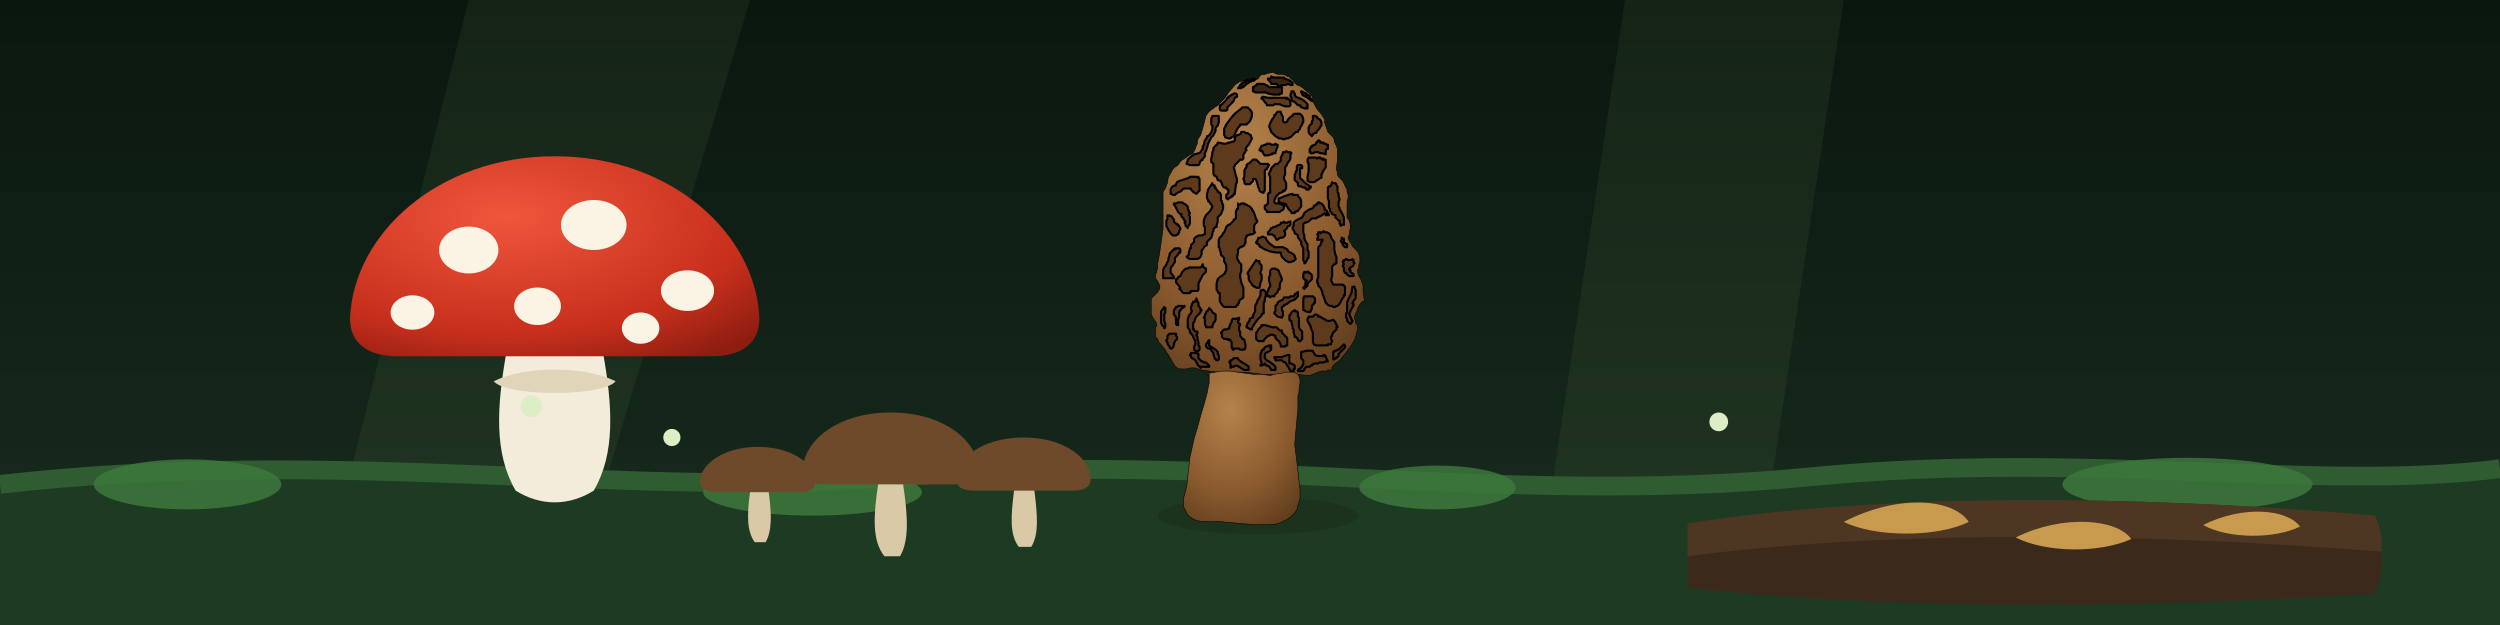
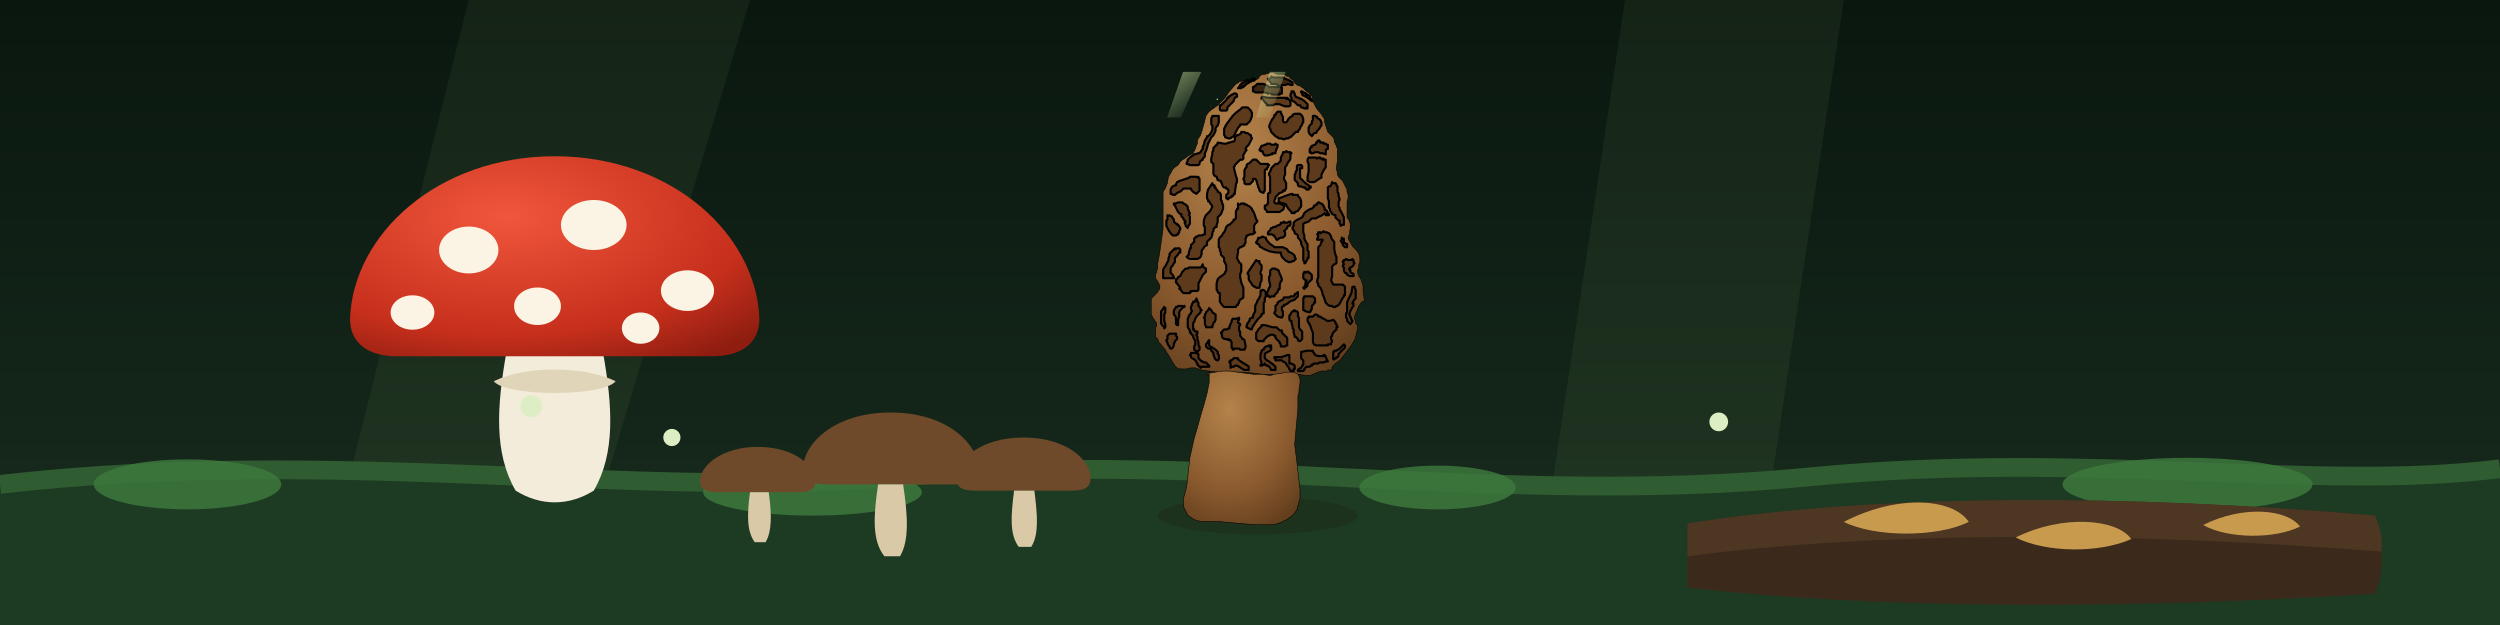
<svg xmlns="http://www.w3.org/2000/svg" viewBox="0 0 160 40" width="1600" height="400" role="presentation" preserveAspectRatio="xMidYMid slice">
  <style>
    .spore { animation: rise 11s linear infinite }
    .s2 { animation-delay: -3.7s } .s3 { animation-delay: -7.4s }
    @keyframes rise {
      0%   { transform: translate(0,0);      opacity: 0 }
      20%  { opacity: .75 }
      100% { transform: translate(3px,-24px); opacity: 0 }
    }
    @media (prefers-reduced-motion: reduce) { .spore { animation: none; opacity: .45 } }
+     .grow { animation: breathe 13s ease-in-out infinite alternate;
+             transform-box: view-box; transform-origin: 80px 40px }
+     @keyframes breathe { from { transform: scaleY(1) } to { transform: scaleY(1.018) } }
+     .spore { animation: waft 15s linear infinite }
+     .p2 { animation-delay: -5s } .p3 { animation-delay: -10s }
+     @keyframes waft { 0% { transform: translate(0,0); opacity: 0 }
+                       25% { opacity: .5 }
+                       100% { transform: translate(9px,-16px); opacity: 0 } }
+     @media (prefers-reduced-motion: reduce) { .grow, .spore { animation: none } }
+     .shaft { animation: slant 30s ease-in-out infinite alternate }
+     .sh2 { animation-duration: 38s; animation-delay: -13s }
+     @keyframes slant { from { transform: translateX(-9px); opacity: .12 }
+                        to { transform: translateX(9px); opacity: .3 } }
+     .fly { animation: blink 3.2s ease-in-out infinite alternate }
+     .fy2 { animation-duration: 4.6s; animation-delay: -1.5s }
+     @keyframes blink { from { opacity: 0 } to { opacity: .9 } }
+     .wander { animation: roam 21s ease-in-out infinite alternate }
+     .wa2 { animation-duration: 26s; animation-delay: -8s }
+     @keyframes roam { from { transform: translate(0,0) } to { transform: translate(22px,-7px) } }
+     @media (prefers-reduced-motion: reduce) {
+       .shaft, .fly, .wander { animation: none } }
  </style>
  <defs>
+     <linearGradient id="canopybeam" x1=".2" y1="0" x2=".8" y2="1">
+       <stop offset="0%" stop-color="#D8F0A8" stop-opacity=".5" />
+       <stop offset="100%" stop-color="#D8F0A8" stop-opacity="0" />
+     </linearGradient>
    <linearGradient id="canopy" x1="0" y1="0" x2="0" y2="1">
      <stop offset="0%" stop-color="#0a170f" />
      <stop offset="70%" stop-color="#14261a" />
      <stop offset="100%" stop-color="#1c3322" />
    </linearGradient>
    <radialGradient id="morelCap" cx=".4" cy=".25" r=".9">
      <stop offset="0%" stop-color="#B4834B" />
      <stop offset="60%" stop-color="#8A5A2E" />
      <stop offset="100%" stop-color="#5C3A1B" />
    </radialGradient>
    <radialGradient id="agaric" cx=".38" cy=".3" r=".85">
      <stop offset="0%" stop-color="#F0563C" />
      <stop offset="70%" stop-color="#C62F1C" />
      <stop offset="100%" stop-color="#8E1D10" />
    </radialGradient>
  </defs>
  <rect width="160" height="40" fill="url(#canopy)" />
  <g fill="#9FD07A" opacity=".07">
    <path d="M30 0 C36 0 44 0 48 0 L36 40 L20 40 Z" />
    <path d="M104 0 L118 0 L112 40 L98 40 Z" />
  </g>
  <path d="M0 31 C22 28.5 40 32 58 30.5 C78 28.8 96 32.5 116 30.5 C134 28.8 148 31.5 160 30 L160 40 L0 40 Z" fill="#1d3a22" />
  <path d="M0 31 C22 28.5 40 32 58 30.5 C78 28.8 96 32.5 116 30.5 C134 28.8 148 31.5 160 30" fill="none" stroke="#2f5c30" stroke-width="1.2" />
  <g fill="#3f7a3d" opacity=".8">
    <ellipse cx="12" cy="31" rx="6" ry="1.6" />
    <ellipse cx="52" cy="31.5" rx="7" ry="1.5" />
    <ellipse cx="92" cy="31.2" rx="5" ry="1.4" />
    <ellipse cx="140" cy="31" rx="8" ry="1.7" />
  </g>
  <path d="M108 33.5 C120 31.6 136 31.6 152 33 C152.6 35 152.6 36.6 152 38 C136 39 120 39 108 37.6 Z" fill="#3b2a1b" />
  <path d="M108 33.5 C120 31.6 136 31.6 152 33 C152.4 33.9 152.5 34.6 152.4 35.3 C136 34 120 34 108 35.6 Z" fill="#4d3722" />
  <g fill="#C89A4E">
    <path d="M118 33.4 C121.5 31.6 125 31.9 126 33.4 C124 34.4 120 34.4 118 33.4 Z" />
    <path d="M129 34.4 C132 32.9 135.5 33.2 136.4 34.5 C134.4 35.4 131 35.4 129 34.4 Z" />
    <path d="M141 33.6 C143.6 32.3 146.4 32.6 147.2 33.7 C145.6 34.5 142.6 34.5 141 33.6 Z" />
  </g>
  <g>
    <ellipse cx="80.5" cy="33" rx="6.4" ry="1.2" fill="#1E2A16" opacity=".5" />
    <svg x="73.67" y="4.6" width="13.66" height="29.0" viewBox="0 0 187.07 397.25" preserveAspectRatio="xMidYMid meet">
      <g transform="translate(-325.49 -410.78)">
        <g transform="translate(324.81 410.1)">
          <path style="stroke-linejoin:round;fill-rule:evenodd;stroke:#000000;stroke-width:.5;fill:url(#morelCap)" d="m108.76 0.94l-5.63 0.94-2.81 0.94h-1.88l-1.88 0.94-0.94 0.94-0.94 1.87-1.88 0.94h-0.94-1.88-3.75l-4.69 0.94-3.75 0.94-0.94 0.94-1.88 0.94-5.63 6.55-4.69 6.55-5.63 5.62-6.56 4.68-1.88 1.87-1.88 2.81-0.94 3.74-0.94 3.74-1.88 6.55-0.94 2.81-1.88 2.81-0.94 1.87v2.81l-0.94 1.87-0.94 2.81-0.94 1.87-0.94 1.87-3.75 1.87-3.75 2.81-1.88 0.94-1.88 1.87-1.88 2.81-2.81 1.87-1.88 1.87-0.94 1.87-2.81 4.68-0.94 5.61-1.88 4.67-1.88 2.81v1.87 0.94 7.49 7.48 7.49 7.48l-0.94 6.55-0.94 6.55-0.94 6.55-0.94 5.62-0.94 4.68v3.74l-0.94 3.74-0.94 2.81v1.87 0.94l1.88 2.81 1.88 3.74v0.93 1.88l-0.94 0.93-0.94 1.87-1.88 1.88-2.81 2.8-0.94 0.94v1.87 1.87 1.87 4.68 3.74l0.94 1.88 0.94 1.87 0.94 0.93 0.94 1.88 0.94 0.93v1.87 0.94l-0.94 0.93v2.81 2.81 2.81l1.88 1.87 0.94 2.8 1.88 1.88 3.75 4.68 0.94 1.87 1.88 2.8 2.81 4.68 0.94 1.87 1.88 2.81 1.88 1.87 1.88 0.94h1.88 0.94 3.75l3.75-0.94h1.88 1.88l5.63 1.87 6.56 0.94 7.5 0.94h8.44 15.94l7.5 0.93 7.5 0.94h6.57 6.56l7.5-0.94 6.56 0.94h4.69l4.69 0.93h2.81 2.81l1.88-0.93 2.81-0.94 0.94-0.93h0.94l2.81-0.94h3.75 0.94l0.93-0.94h0.94 0.94 0.94l0.94-0.93v-0.94-0.93l0.93-0.94 1.88-1.87 2.81-1.87 1.88-1.87 3.75-4.68 2.81-3.74 2.81-3.75 2.81-4.68 0.94-2.8 0.94-3.75 0.94-3.74v-1.87l-0.94-1.87-0.94-0.94v-1.87l-0.94-1.87v-1.87l0.94-2.81 0.94-1.87 1.87-4.68 2.82-3.74h0.93 0.94v-0.94-0.94-0.93l-0.94-5.62v-5.61l-0.93-2.81-0.94-2.81-1.88-2.8-0.93-2.81v-2.81l0.93-1.87v-2.81l0.94-1.87v-3.74l-0.94-3.74-1.87-2.81-2.81-2.81-0.94-0.93-0.94-1.88-1.87-2.8-0.94-2.81 0.94-2.81 0.93-5.61v-1.87-1.88l-0.93-2.8-1.88-2.81v-1.87-1.87-5.62-4.68l0.94-2.8v-2.81l-0.94-2.81v-1.87l-1.87-3.74-1.88-3.75-3.75-3.74-0.94-1.87v-1.87l-0.93-2.81v-1.87l0.93-5.62v-4.68-2.81-3.74l-0.93-0.94v-0.94l-0.94-1.87-0.94-1.87v-1.87l-0.94-1.87-0.93-0.94-1.88-1.87-1.88-1.87-0.93-2.81-0.94-2.81-0.94-2.81v-2.81l-1.87-2.81-1.88-2.81-1.87-1.87-1.88-2.81-1.87-3.74-0.94-0.94v-0.94-0.94-0.94l-0.94-2.81-1.87-1.87-3.75-2.81-1.88-1.87-2.81-1.87-2.81-0.94-1.88-1.87-1.87-2.81-1.88-0.94-0.94-1.87h-1.87l-0.94-0.94-3.75-0.94h-3.75l-2.81-0.94v-0.94z" />
          <path style="stroke-linejoin:round;fill-rule:evenodd;stroke:#000000;stroke-width:0.47;fill:url(#morelCap)" d="m51.57 262.95v5.61 4.68l-1.88 9.36-2.81 10.29-2.81 9.36-2.81 10.3-2.81 9.35-1.88 8.43-1.88 8.42-0.94 8.42-0.94 8.42-0.94 8.42-0.94 3.75-0.94 3.74-0.94 2.81v2.8 2.81 1.87l0.94 1.87 0.94 1.88 1.88 3.74 3.75 2.81 3.75 1.87 4.69 0.93h5.62 4.69 4.69l10.31 0.94 10.31 0.94 11.25 0.93h4.69 5.62 4.69l4.69-0.93 4.69-1.88 3.75-1.87 3.75-2.81 2.81-2.8 1.88-2.81 0.93-3.74 0.94-2.81 0.94-3.74v-3.75-3.74l-0.94-7.49-1.87-16.84-0.94-7.49-0.94-7.48 0.94-11.23 0.94-10.29 0.93-10.3v-11.23l0.94-2.8v-2.81l0.94-5.62v-2.8l-0.94-2.81-0.94-1.87-1.87-0.94-1.88-0.93h-3.75-2.81l-3.75 0.93-6.56 0.94-2.82 0.93h-1.87l-7.5-0.93h-6.56l-14.06-1.87-6.56-0.94h-5.62l-6.56 0.94-5.62 0.93-0.94 1.87-0.94 0.94v-0.94l0.94-1.87 0.94-0.93v-0.94z" />
          <path style="stroke-linejoin:round;fill-rule:evenodd;stroke:#000000;stroke-width:1.88px;fill:#5C3A1B" d="m65.63 57.08l-0.94-0.94v-1.87-1.87-1.87l1.88-3.74 2.81-3.74 2.81-3.74 2.81-2.81 3.75-2.81 1.88-1.87h1.88 1.88 0.94l0.94 0.94 1.88 1.87 0.94 1.87v2.81l-0.94 2.81-0.94 1.87-2.81 2.81h-0.94-1.88-1.88-0.94v0.94l-0.94 0.94-0.94 0.94-0.94 1.87-1.88 3.74-0.94 1.87-1.88 0.94-0.94 0.94h-1.88l-2.81-0.94v-0.94z" />
          <path style="stroke-linejoin:round;fill-rule:evenodd;stroke:#000000;stroke-width:1.88px;fill:#5C3A1B" d="m116.26 41.17v1.87 0.94l0.93 0.94h0.94 0.94l0.94-0.94 0.94-1.87 0.93-0.94 0.94-0.94 1.88-0.94v-0.94l1.87-0.94h1.88 0.93 0.94 0.94l0.94 0.94 0.93 0.94 0.94 2.81v2.81l-0.94 0.94v0.94l-1.87 2.81v0.94l-0.94 0.94-0.94 0.94v0.94h-1.87l-4.69 4.68h-0.94l-0.93 0.94h-0.94-0.94l-1.88 0.94-2.81-0.94h-0.94-0.93l-0.94-0.94-1.88-0.94-1.87-1.87-1.88-1.87-0.93-2.81-0.94-1.87 0.94-2.81 0.93-1.87 0.94-1.87 0.94-0.94 0.94-1.87v-0.94h0.93l0.94-1.87 0.94-0.94h0.94 1.87v0.94l0.94 1.87 0.94 1.87v1.87-0.94z" />
          <path style="stroke-linejoin:round;fill-rule:evenodd;stroke:#000000;stroke-width:1.88px;fill:#5C3A1B" d="m137.82 31.82v-0.94-0.94-0.94l-0.94-0.94-1.87-1.87-2.81-1.87h-0.94l-0.94-0.94h-0.94l-1.87-0.94-0.94-1.87v-0.94l-0.94-0.94v-0.94h-0.93-0.94v0.94l-0.94 1.87v1.87l0.94 0.94v1.87l0.94 0.94 1.87 0.94 0.94 0.94 1.87 1.87h1.88l0.94 1.87h0.93l1.88 0.94h0.94 0.93 0.94l-0.94-0.94h0.94v0.94-0.94z" />
          <path style="stroke-linejoin:round;fill-rule:evenodd;stroke:#000000;stroke-width:1.88px;fill:#5C3A1B" d="m141.57 56.15h0.94v-0.94l1.87-0.94h0.94l0.94-1.87 0.94-0.94 0.93-0.94 0.94-1.87 0.94-0.94v-2.81l-0.94-1.87-0.94-0.94-1.87-0.94v-0.94l-1.88-0.94h-0.93-0.94v0.94 2.81l-0.94 0.94v0.94 0.94l-0.94 0.94-0.93 0.94-0.94 1.87v1.87 1.87l0.94 1.87 0.93 0.94h0.94v0.94-0.94z" />
          <path style="stroke-linejoin:round;fill-rule:evenodd;stroke:#000000;stroke-width:1.88px;fill:#5C3A1B" d="m60.94 29.95h0.94l0.94-0.94 1.88-1.87 0.94-0.94 0.94-0.94 0.94-1.87h0.94v-0.94l1.88-0.94 0.94-0.94h0.94l0.94-0.94h0.94 0.94l0.94 0.94v0.94 0.94l-1.88 0.94-0.94 1.87v0.94l-0.94 0.94-0.94 0.94-0.94 0.94-0.94 0.94-0.94 0.94-0.94 0.94v1.87l-0.94 0.94h-1.88-0.94-1.88l-0.94-0.94v-0.94-1.87-0.94z" />
          <path style="stroke-linejoin:round;fill-rule:evenodd;stroke:#000000;stroke-width:1.88px;fill:#5C3A1B" d="m120.01 23.39l0.94 0.94 0.93 0.94 0.94 0.94v0.94 1.87 0.94l-0.94 0.94h-1.87-1.88l-2.81-0.94-1.88-0.94h-1.87-1.88-0.93l-0.94 0.94h-0.94-0.94-2.81-0.94v-0.94l-1.87-1.87-1.88-2.81h-0.94v-0.94l0.94-0.94 4.69 0.94h0.94 1.87 1.88 2.81 2.81 1.88 1.87 0.94 0.94v0.94h0.94v-0.94z" />
          <path style="stroke-linejoin:round;fill-rule:evenodd;stroke:#000000;stroke-width:1.88px;fill:#3B2412" d="m115.32 14.04h-2.81-2.82-1.87-1.88-1.87l-0.94-0.94-1.87-0.94-1.88-0.94h-1.88-3.75l-0.94 0.94-0.94 0.94-1.88 0.94v0.94 0.94 1.87h0.94l0.94 0.94h1.88 3.75 3.75l1.87 0.94 4.69 0.94h1.87 1.88 0.94 0.93v-0.94h0.94 0.94v-0.94-0.94-0.94-0.94-0.94-0.94z" />
          <path style="stroke-linejoin:round;fill-rule:evenodd;stroke:#000000;stroke-width:1.88px;fill:#3B2412" d="m105.94 4.68l1.88 0.94h1.87 1.88 2.81 2.81v0.94h0.94l1.88 0.94h0.94l2.81 1.87 0.94 0.94v0.94 0.94h-0.94-0.94l-1.87-0.94-2.82 0.94h-1.87-0.94l-1.88 0.94h-0.93l-0.94-0.94-0.94-0.94h-0.94-0.93-2.82v-0.94l-0.93-0.94-0.94-0.94-0.94-0.94v-0.94h0.94 0.94l0.93-0.94v-0.94z" />
          <path style="stroke-linejoin:round;fill-rule:evenodd;stroke:#000000;stroke-width:1.88px;fill:#5C3A1B" d="m139.7 70.18v-0.94-0.94l0.93-0.94v-0.94h0.94v-0.94l2.81-0.94 0.94-0.94v-0.94h0.94v-0.94l0.94-0.94h0.93v0.94h0.94v0.94h0.94 0.94 0.93v0.94h0.94 0.94l0.94 0.94h0.93v0.94 1.87 0.94h-0.93l-0.94 0.94v1.87 0.94 0.94l-2.81-0.94h-1.88l-1.87-0.94h-0.94-1.88l-1.87 0.94h-0.94-0.94v-0.94h-0.93v-0.94z" />
          <path style="stroke-linejoin:round;fill-rule:evenodd;stroke:#000000;stroke-width:1.88px;fill:#5C3A1B" d="m150.95 76.73h-0.94-0.94v-0.94h-1.87l-0.94 0.94-0.94-0.94h-0.94-0.93-2.82-0.93-0.94l-0.94 1.87v1.87l0.94 1.87v1.87 4.68l-0.94 4.68v0.94 1.87 0.94h0.94l0.94 0.94h0.93 0.94 1.88l1.87-0.94 0.94-0.94 1.87-0.94 0.94-0.94h0.94v-1.87-0.94l0.94-1.87 0.93-1.87 1.88-2.81v-1.87-1.87-0.94-0.94-0.94h-0.94-0.94v-0.94l-0.93 0.94v-0.94z" />
          <path style="stroke-linejoin:round;fill-rule:evenodd;stroke:#000000;stroke-width:1.88px;fill:#5C3A1B" d="m159.39 97.32l-0.94 2.81-0.94 0.93h-0.94l-0.94 0.94v0.93 2.81 1.87 1.87 1.88l0.94 2.8v1.88 2.8 0.94l0.94 0.93v1.88l0.94 0.93 0.94 1.87 2.81 0.94v0.93 0.94l0.94 0.94 0.93 0.93 0.94 0.94h0.94v0.93 0.94 0.93l0.94 0.94v0.94l0.93-0.94h0.94 0.94v-1.87-2.81-1.87l-0.94-1.87-1.87-3.74-0.94-0.94v-1.87l-0.94-0.94v-3.74l0.94-2.81-0.94-2.81v-1.87l-0.94-1.87v-0.93-1.88-1.87l-0.93-0.93v-0.94l-0.94-0.94h-0.94-0.94-0.93v-0.94z" />
          <path style="stroke-linejoin:round;fill-rule:evenodd;stroke:#000000;stroke-width:1.88px;fill:#5C3A1B" d="m140.63 101.06l-0.93 0.94v-0.94l-0.94-0.93-2.81-1.88-1.88-1.87-1.87-1.87-0.94-0.94v-1.87-5.61-0.94h0.94 0.93v-0.94-0.94l-0.93-0.94h-0.94-1.88l-0.93 0.94v0.94 1.87 0.94l-0.94 0.94v0.94l-0.94 1.87v1.87 2.81l1.88 1.87 0.93 0.94v1.88l0.94 0.93h1.88l1.87 0.94h0.94 0.94v0.93l0.93 0.94h0.94 0.94v-0.94l0.94-0.93v0.93l0.93-0.93v-0.94z" />
          <path style="stroke-linejoin:round;fill-rule:evenodd;stroke:#000000;stroke-width:1.88px;fill:#5C3A1B" d="m122.82 71.12v3.74 1.87l-0.94 1.87-0.93 0.94-0.94 1.87-0.94 1.87-0.94 0.94v0.94 2.81 1.87 0.94l-0.94 1.87v0.94 0.94l0.94 1.87 0.94 1.87v2.81 1.87l-0.94 0.94v0.94h-0.94-0.93v0.93l-1.88 0.94h-0.94l-0.93 0.93-0.94 0.94-1.88 1.87v0.94l-0.93 1.87v1.87l0.93 0.94h1.88 1.87l1.88 0.93 1.87 0.94v1.87l-0.93 1.87-1.88 0.94-0.94 0.93h-0.93-7.5-0.94-0.94-0.94v-0.93l-0.93-0.94-0.94-0.94v-0.93-0.94-0.93h0.94l0.93-0.94 0.94-0.93v-1.88-0.93-3.75-0.93-0.94l0.94-0.93h0.94v-0.94-9.36-1.87-1.87l-0.94-1.87v-0.94l0.94-1.87 0.93-1.87v-0.94l0.94-0.94 1.88-1.87 0.93-0.94h0.94 0.94l0.94-0.94 0.93-0.94 0.94-0.94v-0.94-1.87l0.94-1.87 0.94-1.87v-0.94h1.87l0.94-0.94 1.88 0.94h1.87l0.94 0.94h-0.94v-0.94z" />
          <path style="stroke-linejoin:round;fill-rule:evenodd;stroke:#000000;stroke-width:1.88px;fill:#5C3A1B" d="m126.57 123.52l2.81-0.93 1.88-2.81 0.94-0.94v-0.93-1.87-1.88l-0.94-2.8-0.94-0.94-0.94-0.94v-0.93h-0.93-1.88-0.94-0.93v-0.94h-0.94l-2.81 0.94-2.82 0.93-4.69 1.88h-0.93v0.93 0.94 0.93 0.94h0.93l2.82 0.94h0.93l1.88 0.93v0.94l0.94 0.93 0.94 1.87 0.93 0.94 0.94 0.94 0.94 0.93v0.94h1.87 0.94v-0.94z" />
          <path style="stroke-linejoin:round;fill-rule:evenodd;stroke:#000000;stroke-width:1.88px;fill:#5C3A1B" d="m100.32 100.13v-3.75-4.68-4.68l0.94-0.94h0.93v-0.94l0.94-0.94v-0.94l0.94-0.94h-0.94v-0.94h-0.94-1.87-2.81-0.94l-0.94-0.94-0.94-0.94-0.94-0.94-0.94-0.94h-1.88-0.94l-0.94 0.94-0.94 0.94-0.94 0.94-1.88 0.94-0.94 0.94v1.87l-0.94 0.94-0.94 1.87v1.87 3.74l-0.94 1.87 0.94 1.87v1.87l0.94 0.94h1.88 0.94 0.94l0.94-0.94 0.94-0.94 0.94-0.94v-0.94-0.94h0.94 0.94l0.94 0.94 1.88 6.55 0.94 1.87v0.94l0.94 0.93 1.88 0.94h0.94v-0.94l0.94-0.93v-1.88-0.93-0.94-0.93z" />
          <path style="stroke-linejoin:round;fill-rule:evenodd;stroke:#000000;stroke-width:1.88px;fill:#5C3A1B" d="m106.88 72.05h1.88 0.93v-0.94l0.94-2.81 0.94-1.87v-0.94-0.94h-0.94l-0.94-0.94-0.93 0.94h-1.88-0.94l-0.93-0.94h-1.88-0.94l-0.93 0.94h-0.94l-1.88 0.94h-0.94l-0.94 1.87-0.94 1.87h0.94v0.94h1.88v0.94l0.94 1.87 0.94 0.94h0.94 0.93 0.94l2.81-0.94h0.94v-0.94z" />
          <path style="stroke-linejoin:round;fill-rule:evenodd;stroke:#000000;stroke-width:1.88px;fill:#5C3A1B" d="m60 39.3h-0.94-1.88-0.94-1.88v0.94l-0.94 0.94v0.94 4.68l0.94 0.94v0.94 0.94 0.94 0.94l-0.94 1.87-0.94 1.87-1.88 1.87h-0.94v0.94l-1.88 2.81-0.94 3.74-0.94 1.87v1.87l-0.94 0.94-0.94 1.87-1.88 0.94-3.75 0.94-3.75 2.81-0.94 0.94-0.94 0.94v0.94l-0.94 1.87v0.94h0.94l1.88 0.94h2.81 2.81 1.88l0.94-0.94v-0.94l0.94-1.87 1.88-0.94v-0.94l0.94-0.94 0.94-0.94v-2.81l0.94-1.87 0.94-2.81 0.94-3.74 0.94-1.87 1.88-3.74 1.88-1.87 1.88-3.74v-0.94-1.87l1.88-1.87 0.94-2.81v-1.87-0.94-0.94-0.94-0.94z" />
          <path style="stroke-linejoin:round;fill-rule:evenodd;stroke:#000000;stroke-width:1.88px;fill:#5C3A1B" d="m79.69 53.34h2.81l0.94 0.94h0.94 0.94l0.94 0.94 1.88 0.94v0.94l0.94 1.87-0.94 1.87-0.94 1.87-0.94 1.87-0.94 0.94-0.94 0.94-0.94 1.87 0.94 0.94-0.94 0.94-0.94 1.87-0.94 0.94v1.87 1.87l-0.94 0.94h-0.94-0.94l-0.94 0.94-0.94 0.94-1.88 1.87-0.94 0.94v0.94l-0.94 0.94 0.94 3.74 0.94 3.74 0.94 2.81v0.94 1.87l-0.94 1.87v0.94l-0.94 6.55v0.93h-0.94v0.94l-0.94 0.93h-0.94v0.94l-2.81 0.94v0.93h-0.94v-0.93h-0.94v-0.94-1.87l1.88-1.87v-0.94-0.93-0.94l-1.88-0.94v-0.93h-0.94-0.94l-0.94-0.94-0.94-1.87v-0.94l-0.94-0.94v-0.94l-2.81-0.94-0.94-2.81-1.88-0.94-0.94-1.87v-0.94-1.87-4.68-0.94l-0.94-0.94-0.94-0.94v-2.81l0.94-3.74v-1.87l0.94-1.87v-1.87l0.94-0.94 0.94-0.94 1.88-1.87v-0.94h0.94l4.69 0.94h1.88l1.88-0.94h0.94l2.81-0.94h0.94l0.94-0.94v-1.87-0.94l0.94-0.94 0.94-0.94h0.94l1.88-0.94 0.94-0.94v-0.94z" />
          <path style="stroke-linejoin:round;fill-rule:evenodd;stroke:#000000;stroke-width:1.88px;fill:#5C3A1B" d="m42.19 92.64v0.94l-1.88-0.94h-1.88-0.94-0.94-0.94-0.94l-0.94 0.94-2.81 0.94-2.81 0.94-2.81 0.94-1.88 0.94-0.94 1.87v0.94h-0.94l-1.88 0.93-0.94 0.94-0.94 1.87v0.94 1.87 0.93h0.94l0.94 0.94h0.94 0.94l0.94-0.94 2.81-1.87h0.94l1.88-1.87 0.94-0.94h1.88 1.88 1.88 0.94v0.94l0.94 0.94 1.88 1.87h0.94l0.94 0.93 0.94-0.93 0.94-0.94 0.94-0.93v-0.94-1.87-5.62-0.94-0.94l-0.94-0.94v-0.94z" />
          <path style="stroke-linejoin:round;fill-rule:evenodd;stroke:#000000;stroke-width:1.88px;fill:#5C3A1B" d="m32.81 136.62l1.88-2.81v-1.87-1.87-0.93-1.88l-0.94-0.93 0.94-1.87-0.94-0.94v-0.93l-0.94-1.88v-0.93-0.94l-0.94-0.93-0.94-0.94-1.88-0.93-0.94-0.94h-3.75l-1.88 0.94h-0.94-0.94v0.93l0.94 0.94 0.94 1.87 0.94 1.87 0.94 1.87 0.94 0.94 0.94 0.93h0.94v0.94 0.93l0.94 0.94 0.94 0.94v0.93l0.94 0.94 0.94 0.93-0.94 0.94 0.94 1.87v0.94l0.94 0.93 0.94 0.94v-0.94z" />
          <path style="stroke-linejoin:round;fill-rule:evenodd;stroke:#000000;stroke-width:1.88px;fill:#5C3A1B" d="m15 126.33v3.74l-0.94 0.94v2.8 1.88l0.94 1.87 0.94 1.87 1.88 2.81 0.94 0.93 0.94 0.94h0.94 0.94 0.94l0.94-0.94h0.94v-0.93l0.94-0.94v-0.94l0.94-1.87v-0.93l-1.88-2.81h-0.94v-0.94h-0.94l-0.94-0.93-0.94-0.94v-1.87l-0.94-0.93-0.94-1.88h-0.94l-0.94-0.93-1.88 0.93v-0.93z" />
          <path style="stroke-linejoin:round;fill-rule:evenodd;stroke:#000000;stroke-width:1.88px;fill:#5C3A1B" d="m54.38 98.25l-1.88 2.81-1.88 2.81-0.94 3.74v3.75l0.94 1.87v0.93h0.94l0.94 1.88 0.94 0.93 0.94 1.87-0.94 1.87-0.94 1.88-0.94 0.93-0.94 0.94-0.94 0.93-0.94 0.94-0.94 1.87-0.94 2.81v2.8 1.88l0.94 0.93v2.81 2.81 0.93h-0.94l-1.88 0.94h-2.81l-0.94 0.93h-0.94l-0.94 0.94-0.94 0.94v0.93 0.94 0.93l-1.88 1.87-0.94 0.94v0.94 0.93 0.94h-0.94v0.93l-0.94 2.81v1.87l-0.94 0.94-0.94 0.93 0.94 0.94 1.88 0.93h2.81 3.75l1.88-0.93 0.94-0.94 0.94-2.8v-1.88-0.93l0.94-0.94 1.88-2.8 1.88-0.94v-1.87-0.94l1.88-1.87 1.88-1.87 0.94-2.81v-1.87l0.94-0.94v-0.93-0.94l1.88-1.87h0.94v-0.93-0.94l0.94-2.81v-2.8-0.94l0.94-0.94 1.88-1.87 1.88-4.68v-1.87-0.93-0.94l-0.94-0.93v-1.88l-0.94-0.93v-2.81-0.94-0.93l-0.94-1.87-1.88-0.94v-0.93l-1.88-1.88v-0.93h-0.94v-0.94-0.93h-0.94l-0.94-0.94v-0.94z" />
          <path style="stroke-linejoin:round;fill-rule:evenodd;stroke:#000000;stroke-width:1.88px;fill:#5C3A1B" d="m45.94 169.37l-0.94 1.88-0.94 0.93h-4.69-2.81-2.81l-0.94 0.94h-1.88l-1.88 1.87-0.94 0.93-1.88 3.75-1.88 0.93-0.94 1.87h-0.94v0.94 1.87l0.94 0.94 2.81 3.74-0.94 0.94h0.94l0.94 1.87 1.88 1.87h0.94 0.94 2.81 0.94v-0.94h0.94v-0.93h0.94 0.94 3.75l0.94-0.94v-0.93-1.88-2.8l0.94-1.87 0.94-1.88 1.88-3.74 2.81-2.81v-0.93-0.94-0.93l-1.88-0.94-0.94-1.87v-0.94z" />
          <path style="stroke-linejoin:round;fill-rule:evenodd;stroke:#000000;stroke-width:1.88px;fill:#5C3A1B" d="m92.82 165.63l-3.75 5.62-1.88 2.8-1.88 2.81v0.94l0.94 0.93v1.87 1.87l0.94 1.88 0.94 0.93 0.94 1.87 1.88 1.87h0.94l0.94 0.94h0.94 0.94 0.94l0.94-4.68 0.94-1.87v-0.94-1.87-1.87l-0.94-0.93v-0.94-0.94l0.94-1.87v-1.87-0.93-0.94l-0.94-0.94-0.94-0.93v-1.87h-0.94-0.94-0.94v-0.94z" />
          <path style="stroke-linejoin:round;fill-rule:evenodd;stroke:#000000;stroke-width:1.88px;fill:#5C3A1B" d="m103.13 196.51l1.88 1.87 0.93-0.93h2.82v-0.94l0.93-0.93 0.94-0.94 0.94-0.94v-0.93l0.94-0.94v-0.93h0.93v-0.94-2.81l0.94-2.8 0.94-0.94v-0.94l-0.94-2.8-0.94-1.87-0.93-2.81-0.94-0.94h-0.94l-0.94-0.93h-1.87-0.94l-0.94 0.93-0.93 0.94v0.93 0.94 0.94 0.93l-0.94 1.87v0.94 1.87l0.94 3.74v1.87l-0.94 0.94-0.94 2.81-0.94 1.87v1.87l0.94 0.94v-0.94z" />
          <path style="stroke-linejoin:round;fill-rule:evenodd;stroke:#000000;stroke-width:1.88px;fill:#5C3A1B" d="m30 205.87l-1.88 1.87-1.88 1.87-0.94 1.87v1.87 1.88l-0.94 2.8v1.88 1.87 0.93h-0.94l-0.94-0.93v-0.94-1.87-0.94-1.87l-0.94-1.87-0.94-0.94v-1.87-0.93-0.94l0.94-0.93 0.94-1.88h0.94l0.94-0.93h0.94 1.88 0.94l1.88 0.93v-0.93z" />
          <path style="stroke-linejoin:round;fill-rule:evenodd;stroke:#000000;stroke-width:1.88px;fill:#5C3A1B" d="m12.19 206.8l-1.88 2.81-0.94 0.94v1.87 1.87 0.94 5.61l0.94 1.87 0.94 0.94 0.94 0.93v0.94l0.94-0.94v-0.93-1.87l-0.94-2.81v-2.81-1.87-0.94l0.94-1.87v-0.93-0.94-0.93-0.94h-0.94v-0.94z" />
          <path style="stroke-linejoin:round;fill-rule:evenodd;stroke:#000000;stroke-width:1.88px;fill:#5C3A1B" d="m22.5 230.2h-2.81-0.94-0.94-0.94l-0.94 0.93-0.94 0.94v0.94 1.87l-0.94 0.93v0.94l0.94 0.93v0.94l0.94 1.87 0.94 0.94v0.93l0.94 0.94h0.94l0.94-0.94 0.94-1.87v-0.93-0.94l0.94-0.94v-0.93l0.94-0.94 0.94-0.93v-1.87l-0.94-0.94v-0.94-0.93z" />
          <path style="stroke-linejoin:round;fill-rule:evenodd;stroke:#000000;stroke-width:1.88px;fill:#5C3A1B" d="m51.57 207.74l-0.94 1.87-0.94 0.94-0.94 0.93v0.94l-0.94 0.93v0.94 0.94l-0.94 0.93 0.94 0.94v1.87 1.87 0.94l0.94 1.87v0.93h0.94 1.88 0.94 0.94 0.94v-0.93l0.94-2.81 0.94-0.93 0.94-1.88v-1.87-1.87-0.94l-2.81-1.87-0.94-1.87-0.94-0.93h-0.94v-0.94z" />
          <path style="stroke-linejoin:round;fill-rule:evenodd;stroke:#000000;stroke-width:1.88px;fill:#5C3A1B" d="m40.31 199.32l0.94 1.87v0.94l0.94 0.93v2.81l0.94 0.93 0.94 1.88 0.94 0.93h-0.94v1.87l-0.94 0.94-0.94 0.93-1.88 1.88-0.94 1.87-0.94 2.81-0.94 0.93v0.94 1.87 2.81h0.94v0.93l0.94 0.94h1.88v0.93 0.94l-0.94 0.93 0.94 1.88v1.87l0.94 2.8v1.88 0.93l0.94 0.94v0.93 1.88l-0.94 0.93-0.94 0.94-0.94-0.94h-0.94l-0.94-0.93v-0.94-1.87l0.94-1.87v-1.88-0.93l-0.94-1.87-0.94-1.87v-0.94l-0.94-0.94-0.94-0.93v-0.94h-0.94v-1.87l-1.88-2.81v-1.87-1.87-3.74l0.94-1.87v-0.94l0.94-0.94 0.94-0.93v-0.94l0.94-0.93-0.94-1.87v-1.88l0.94-1.87v-0.93l0.94-0.94v-0.93h1.88v-0.94l0.94-0.94v-0.93z" />
          <path style="stroke-linejoin:round;fill-rule:evenodd;stroke:#000000;stroke-width:1.88px;fill:#5C3A1B" d="m77.82 216.16l-1.88 0.94h-1.88-0.94-0.94l-0.94 1.87v0.94l-0.94 1.87-0.94 1.87v1.87h-0.94l-0.94 0.94h-0.94-0.94-0.94l-1.88 1.87v0.93h-0.94l0.94 1.87v1.88l0.94 0.93 0.94 0.94h1.88l1.88 0.93v-0.93l0.94 0.93h0.94v0.94l0.94 0.93v1.88 0.93 1.87l0.94 0.94v0.94h0.94v-0.94h1.88 2.81l0.94 0.94h0.94 2.81l0.94-1.88v-0.93-0.94l-0.94-4.68-0.94-0.93h-0.94l-0.94-1.87-0.94-0.94v-1.87-1.87l-0.94-0.94v-1.87-1.87l0.94-0.94v-0.93l-0.94-0.94h-0.94v-0.93-0.94l0.94-0.94v-0.93-0.94z" />
          <path style="stroke-linejoin:round;fill-rule:evenodd;stroke:#000000;stroke-width:1.88px;fill:#5C3A1B" d="m97.51 191.83l-0.94 0.94v0.93 0.94 0.94 0.93l-0.94 1.87-0.94 1.87-0.94 0.94v0.94l-1.88 3.74v2.81 1.87l-1.88 3.74v1.87h-0.94l-1.88 0.94v0.93l-0.94 1.88-0.94 0.93-0.94 2.81v0.93l1.88 0.94 1.88 0.94h0.94v-0.94l0.94-1.87 1.88-2.81 1.88-2.81 2.81-2.8 0.94-0.94v-0.94l0.94-0.93h0.94v-0.94-0.93-4.68-2.81l0.94-0.93v-1.88-0.93l0.94-1.87v-2.81-0.94l-0.94-0.93-0.94-0.94h-0.94l-0.94 0.94v-0.94z" />
          <path style="stroke-linejoin:round;fill-rule:evenodd;stroke:#000000;stroke-width:1.88px;fill:#5C3A1B" d="m51.57 235.81v0.94h-0.94l-0.94 1.87-0.94 0.94v0.93 0.94l0.94 0.93 0.94 0.94h1.88l0.94 0.94v0.93l0.94 0.94 0.94 0.93v1.87l0.94 1.88v0.93l0.94 0.94 0.94 0.93h0.94l0.94-0.93v-0.94-1.87-0.94l-0.94-0.93v-1.87l-0.94-0.94-0.94-0.93-2.81-1.88-1.88-0.93-0.94-0.94v-1.87-1.87-0.94z" />
          <path style="stroke-linejoin:round;fill-rule:evenodd;stroke:#000000;stroke-width:1.88px;fill:#5C3A1B" d="m114.38 239.56l-0.94-0.94v-0.94l-0.93-0.93-2.82-2.81v-1.87h-0.93l-0.94-0.94h-2.81l-0.94 0.94h-0.94l-0.94 0.94-2.81 2.8v0.94h-0.94-0.94-1.88-0.94l-1.88-1.87v-1.87-0.94-0.94-0.93-0.94l0.94-0.93 0.94-1.87 1.88-1.88 0.94-0.93v-0.94h1.88 0.94l3.75 0.94 2.81 0.93h2.81 0.94l0.94 0.94 0.94 0.94 0.93 0.93h1.88v0.94 0.93l1.87 1.87 1.88 1.88 0.94 0.93v0.94 0.93 2.81 0.94 0.93h-0.94l-0.94 0.94h-0.94-1.87-0.94v-0.94-0.93z" />
          <path style="stroke-linejoin:round;fill-rule:evenodd;stroke:#000000;stroke-width:1.88px;fill:#5C3A1B" d="m126.57 209.61l-1.87 0.94-0.94 0.93-0.94 1.87-0.94 0.94v0.94 0.93 1.87l0.94 0.94h0.94v0.94 0.93l0.94 2.81v1.87l0.93 0.94v0.93 0.94 0.93l0.94 2.81v0.94h0.94l0.94 0.93 0.93 0.94v0.93l0.94 0.94h0.94l0.94-0.94 0.93-0.93v-1.87-0.94-0.94-0.93-0.94-0.93l-0.93-0.94-0.94-0.93-0.94-1.88v-1.87-0.93-1.87-1.88-0.93-0.94l-0.94-0.93v-0.94-0.94-1.87l-0.93-0.93h-1.88v-0.94z" />
          <path style="stroke-linejoin:round;fill-rule:evenodd;stroke:#000000;stroke-width:1.88px;fill:#5C3A1B" d="m129.38 193.7l-0.93 0.94-1.88 0.94v0.93l-0.94 0.94h-0.93-1.88l-0.94 0.93h-0.93-2.82-0.94l-0.93 1.87-1.88 0.94-1.87 0.94-0.94 0.93v0.94l-1.88 1.87v0.93 3.75l-0.93 0.93v0.94l0.93 0.93 0.94 0.94 0.94 0.94 3.75 0.93 0.94-1.87v-1.87-1.87l-0.94-0.94v-1.87-0.94l1.87-0.93v-0.94h0.94l1.88-0.93 0.94-0.94 2.81-1.87h0.94l1.87-0.94 0.94-0.93 0.94-0.94 0.93-0.93v-0.94-0.93-0.94-0.94z" />
          <path style="stroke-linejoin:round;fill-rule:evenodd;stroke:#000000;stroke-width:1.88px;fill:#5C3A1B" d="m135.01 197.45l-0.94 1.87v0.93 1.88 1.87 0.93 0.94 1.87 0.94 0.93h0.94l0.94 0.94 3.75 0.93 0.93-0.93v-0.94l0.94-0.93v-0.94-1.87l0.94-0.94 0.94-0.93v-0.94h0.93v-1.87-0.94-0.93l-0.93-0.94-0.94-0.93h-2.81-1.88-1.87-0.94v0.93-0.93z" />
          <path style="stroke-linejoin:round;fill-rule:evenodd;stroke:#000000;stroke-width:1.88px;fill:#5C3A1B" d="m138.76 215.23l-0.94 1.87v0.93 0.94l0.94 1.87 0.94 0.94v0.93l0.93 0.94v0.93l0.94 2.81 0.94 1.87v0.94 1.87 1.87 1.87 1.87l0.94 1.88 1.87 0.93h1.88 1.87 1.88 0.93 3.75v-0.93h0.94 1.88v-0.94l0.94-1.87-0.94-1.87v-1.87l0.94-0.94v-0.94l0.93-1.87 0.94-0.93 0.94-0.94 0.94-0.93v-0.94-0.94h0.93v-0.93l-0.93-0.94v-0.93l-0.94-0.94v-0.93l-0.94-0.94-0.94-0.94-2.81 0.94h-2.81l-0.94-0.94-3.75-1.87-0.94-0.93h-1.87v-0.94l-1.88-0.94h-0.94l-0.93 0.94-0.94 0.94h-2.81l-0.94 0.93v-0.93z" />
          <path style="stroke-linejoin:round;fill-rule:evenodd;stroke:#000000;stroke-width:1.88px;fill:#5C3A1B" d="m94.69 145.98l-0.94 2.81-0.94 0.93v0.94h0.94v0.93h0.94l0.94 0.94v0.94l0.94 0.93h0.94l0.94 0.94 1.88 0.93 4.69 1.87 5.62 0.94h2.81 0.94v0.94l0.94 2.8 0.94 0.94 0.93 0.93 1.88 1.88h0.94l0.94 0.93h1.87l1.88-0.93h0.93l0.94-0.94 0.94-0.94-0.94-1.87v-0.93l-1.87-1.87-1.88-0.94-1.87-0.94-0.94-1.87-1.88-0.93-1.87-0.94h-2.82-2.81-1.87l-0.94-0.93-2.81-1.88-1.88-1.87-1.87-2.8v-0.94h-0.94l-1.88-0.94-1.88 0.94-1.88 0.94v-0.94z" />
          <path style="stroke-linejoin:round;fill-rule:evenodd;stroke:#000000;stroke-width:1.88px;fill:#5C3A1B" d="m117.19 131.94l-0.93 0.94h-0.94-0.94v0.93l-0.94 0.94-2.81 0.94-0.94 0.93h-0.93-0.94l-0.94 0.94h-0.94l-0.93 1.87-0.94 0.93-0.94 0.94v0.94 0.93h0.94 1.87 0.94l0.94 0.94h0.94v0.93l0.93 0.94 0.94 1.87h0.94l0.94-0.93 1.87-0.94h1.88l0.93-0.94 0.94-0.93v-1.87-0.94l-0.94-0.94 0.94-0.93 0.94-0.94 0.94-0.93v-0.94l0.94-0.93h0.93l0.94-0.94v-1.87-0.94h-0.94l-1.87 0.94h-0.94-0.94-0.94v-0.94z" />
          <path style="stroke-linejoin:round;fill-rule:evenodd;stroke:#000000;stroke-width:1.88px;fill:#5C3A1B" d="m177.2 164.69l-0.94 0.94h-0.94-1.87l-1.88-0.94-0.93 0.94h-0.94v0.94h-0.94v0.93l0.94 1.87-0.94 0.94v0.94l0.94 0.93v0.94 0.93 0.94l0.94 1.87h0.93l0.94 0.94v0.93h0.94l0.94 0.94h0.93 1.88 0.94v-0.94-0.93l-1.88-0.94-0.94-0.94v-1.87h-0.93v-0.93l0.93-0.94 1.88-0.93 0.94-0.94v-0.94l0.93-0.93-0.93-0.94v-1.87h-0.94v-0.94z" />
          <path style="stroke-linejoin:round;fill-rule:evenodd;stroke:#000000;stroke-width:1.88px;fill:#5C3A1B" d="m149.07 141.3h-1.87v0.94l-0.94 0.93 0.94 0.94v0.93l-0.94 1.88v0.93h0.94 0.93 0.94 0.94 0.94v0.94l-0.94 0.93-0.94 2.81-0.94 0.94-0.93 0.93v0.94 0.93 0.94 0.93 12.17 2.81 2.8 0.94 0.94 0.93 1.87l-0.94 2.81v1.87l0.94 0.94v0.93 0.94l1.87 1.87 0.94 1.87 0.94 2.81v0.94l0.93 1.87 0.94 2.8 0.94 2.81 1.87 1.87 1.88 0.94h1.88l0.93 0.93h1.88l0.94-0.93h0.93l1.88-1.87 0.94-1.87 0.93-1.88 1.88-2.8v-0.94h0.94v-1.87-0.94-0.93-1.87-1.88l-0.94-0.93-0.94-0.94h-1.87-2.82-0.93-1.88-0.94l-0.93-1.87-0.94-1.87 0.94-3.74v-3.75-1.87-1.87-0.93l0.93-0.94 0.94-0.94 1.88-0.93v-1.87-1.88-1.87l-0.94-1.87-0.94-4.68v-0.93-1.87-1.88-1.87l-0.94-0.93-1.87-2.81v-0.94l-0.94-1.87-0.94-0.93-1.87-0.94h-1.88l-0.94-0.94-2.81 1.88v-0.94z" />
          <path style="stroke-linejoin:round;fill-rule:evenodd;stroke:#000000;stroke-width:1.88px;fill:#5C3A1B" d="m135.01 175.92l-0.94 1.88v0.93 1.87 0.94l1.88 1.87h0.93v0.94l-0.93 0.93v1.87l-0.94 1.87v0.94h-0.94l0.94 0.94v-0.94h0.94l0.93-0.94 0.94-0.93v-1.87l1.88-1.87 1.87-1.88v-0.93-1.87-0.94l-0.94-0.93-0.93-0.94h-0.94v-0.94h-0.94-0.94l-0.93 0.94h-0.94v-0.94z" />
          <path style="stroke-linejoin:round;fill-rule:evenodd;stroke:#000000;stroke-width:1.88px;fill:#5C3A1B" d="m146.26 116.04l-0.94 0.93-0.94 0.94h-0.93v0.93l-0.94 0.94-0.94 0.93h-0.94l-1.87 0.94-2.81 1.87-0.94 0.94-0.94 1.87-0.94 1.87-1.87 0.94-1.88 0.93-1.87 0.94-0.94 0.93-0.94 0.94v0.93 1.88l-0.93 0.93v1.87l0.93 0.94 0.94 1.87v0.94l1.88 0.93 0.93 0.94v1.87l0.94 0.94 1.88 2.8v1.87l0.93 1.88 0.94 1.87v0.93 1.87 3.75 3.74l0.94 1.87v0.94h0.94v-0.94l0.93-0.93 0.94-1.88v-0.93h0.94v-2.81-1.87-0.94l-0.94-0.93v-1.87-0.94-0.93-1.88l-0.94-0.93-0.93-1.87-0.94-1.87v-2.81l-0.94-2.81v-2.81-1.87-1.87-0.94l1.88-0.93 2.81-0.94 2.81-2.8h1.88 1.87l0.94-0.94h0.94l0.93-0.94h0.94l2.81-1.87 0.94-0.93 0.94 0.93h0.94-0.94v0.94h2.81v-0.94h-0.94v-0.93l-0.93-1.87-0.94-0.94h-0.94v-1.87l-0.94-0.94v-0.93l-0.93-0.94-0.94-0.93h-0.94l-0.94-0.94h-0.93l-0.94 0.94v0.93-0.93z" />
          <path style="stroke-linejoin:round;fill-rule:evenodd;stroke:#000000;stroke-width:1.88px;fill:#2E1B0C" d="m85.32 7.49l-2.81 1.87-1.88 0.94-1.88 1.87-0.94 1.87-0.94 0.94h1.88 0.94l0.94-0.94h0.94v-0.94h0.94l0.94-0.94 0.94-0.94 1.88-0.94 0.94-0.94h0.94l0.94-0.94h0.94 0.94v-0.94h0.94l-0.94-0.94h-0.94l-1.88 0.94-0.94 0.94h-1.88v-0.94z" />
          <path style="stroke-linejoin:round;fill-rule:evenodd;stroke:#000000;stroke-width:1.88px;fill:#5C3A1B" d="m135.95 21.52h-1.88l-0.94-0.94v-0.94l-0.93-0.94v-0.94h0.93l0.94 0.94 2.81 0.94v0.94l2.82 0.94v0.94l0.93 1.87 0.94 0.94v0.94l-3.75-2.81-0.94-0.94h-0.93v-0.94z" />
          <path style="stroke-linejoin:round;fill-rule:evenodd;stroke:#000000;stroke-width:1.88px;fill:#5C3A1B" d="m167.82 145.98v1.87l-0.93 0.94 1.87 2.8v0.94l0.94 0.94 0.94 0.93h0.93 0.94v-0.93-0.94-0.94h-0.94l-0.93-0.93h-0.94v-0.94-0.93-0.94-0.93h-0.94-0.94v-0.94z" />
          <path style="stroke-linejoin:round;fill-rule:evenodd;stroke:#000000;stroke-width:1.88px;fill:#5C3A1B" d="m177.2 189.02l-0.94 5.62-1.87 3.74-0.94 1.87v0.94l-0.94 0.94v0.93 3.74 3.75 0.93l-0.94 0.94v2.81 0.93l0.94 0.94v0.93 0.94l2.81 2.81 0.94-0.94 0.94-1.87-0.94-0.94v-0.93l-0.94-1.87-0.93-1.88 0.93-2.8 0.94-1.87 0.94-1.88 0.94-0.93v-0.94-0.93h-0.94v-0.94l0.94-0.93v-0.94l0.93-0.94 0.94-0.93v-1.87-0.94-0.93-1.88-0.93-0.94l-0.94-1.87v-0.94h-0.93l-0.94 0.94v-0.94z" />
          <path style="stroke-linejoin:round;fill-rule:evenodd;stroke:#000000;stroke-width:1.88px;fill:#5C3A1B" d="m169.7 239.56l-1.88 1.87-0.93 0.93-0.94 0.94-0.94 0.94h-0.94l-0.93 0.93h-0.94-0.94v0.94h-0.94v0.93 1.87 1.88 0.93 0.94h0.94l0.94-0.94h0.94v-0.93h0.93l0.94-0.94v-1.87l0.94-0.94 0.94-0.93 0.93-0.94 0.94-0.93 0.94-0.94 0.94-0.94v-0.93-0.94h-0.94v-0.93z" />
          <path style="stroke-linejoin:round;fill-rule:evenodd;stroke:#000000;stroke-width:1.88px;fill:#5C3A1B" d="m152.82 248.91h-0.94v0.94h-0.93-1.88-1.87l-2.82-0.94-0.93-1.87-0.94-0.93v-0.94h-0.94-1.87-0.94-1.88l-3.75 0.94h-0.93v0.93 0.94 0.93 1.88 0.93l0.93 0.94 0.94 0.93v3.75l-0.94 0.93-0.93 1.87-1.88 0.94-0.94 0.93v0.94h2.82 1.87l0.94-0.94v-0.93l0.94-0.94 0.93-0.93h0.94 0.94 0.94l0.93-0.94h0.94v-0.93h0.94l0.94-0.94h1.87 0.94 0.94l0.93-0.94h1.88 0.94 0.93l1.88-0.93h0.94 0.93l-0.93-1.87-0.94-1.87v-0.94h-0.94v-0.94z" />
          <path style="stroke-linejoin:round;fill-rule:evenodd;stroke:#000000;stroke-width:1.88px;fill:#5C3A1B" d="m108.76 250.79h0.93v0.93 0.94 0.93h0.94 0.94 1.87 0.94 0.94l0.94 0.94 1.87 0.93 0.94 0.94 0.94 1.87 0.94 0.94 0.93 1.87 0.94 1.87h0.94 0.94 0.93v-0.94-0.93h0.94v-1.87-0.94l-0.94-0.93-1.87-0.94h-1.88v-0.94-0.93-0.94-1.87-1.87-0.94h-0.93-0.94l-1.88 0.94h-0.94l-1.87 0.94h-1.88-1.87-1.88-0.93v0.93-0.93z" />
          <path style="stroke-linejoin:round;fill-rule:evenodd;stroke:#000000;stroke-width:1.88px;fill:#5C3A1B" d="m105.94 240.49h-1.87l-1.88 0.94h-0.93l-0.94 0.93-0.94 0.94v0.94h-0.94l-0.94 0.93v0.94l-0.94 1.87v2.81 0.93 0.94l0.94 2.8v1.88h-0.94v0.93h0.94l1.88-0.93h0.94v-0.94 0.94l1.87 0.93h0.94l0.94 0.94 0.94 0.93 0.93 1.87h0.94 0.94 0.94 0.93v-1.87-0.93l-0.93-0.94-0.94-0.93-3.75-2.81-1.88-0.94-1.87-1.87v-0.93-0.94-1.87l0.94-0.94 1.87-0.93 1.88-0.94 0.93-0.93v-0.94-0.94h-0.93l0.93-0.93v-0.94z" />
          <path style="stroke-linejoin:round;fill-rule:evenodd;stroke:#000000;stroke-width:1.88px;fill:#5C3A1B" d="m41.25 247.04h-1.88-0.94-0.94-0.94-0.94v0.94l-0.94 0.93 0.94 0.94v0.94l0.94 0.93 1.88 0.94 0.94 0.93 0.94 0.94v0.93l0.94 0.94v0.94l1.88 1.87h0.94v0.93l0.94-0.93h1.88 1.88 1.88 0.94v-0.94l-0.94-0.93-0.94-0.94-0.94-0.94h-0.94-0.94l-0.94-0.93h-0.94l-0.94-0.94-0.94-0.93-0.94-0.94v-0.93-1.88-0.93h-0.94v-0.94z" />
          <path style="stroke-linejoin:round;fill-rule:evenodd;stroke:#000000;stroke-width:1.88px;fill:#5C3A1B" d="m76.88 251.72h-0.94-0.94-1.88l-0.94 0.94-0.94 0.93h-0.94v0.94h-0.94v0.93l0.94 0.94v0.94 0.93 0.94 0.93l0.94-0.93h0.94 0.94l0.94-0.94h1.88l1.88 0.94 2.81 1.87 1.88 0.93h2.81 0.94v-1.87-0.93l-0.94-0.94-4.69-2.81-2.81-1.87-0.94-0.93v-0.94z" />
          <path style="stroke-linejoin:round;fill-rule:evenodd;stroke:#000000;stroke-width:1.88px;fill:#5C3A1B" d="m76.88 116.04v2.8 1.87h-0.94v0.94l-0.94 0.94v0.93 0.94 2.8 0.94 0.94l-0.94 0.93h-0.94v0.94l-0.94 0.93-0.94 0.94-0.94 0.93-0.94 0.94h-0.94l-0.94 0.94-0.94 0.93-0.94 2.81-0.94 1.87-0.94 0.94-0.94 1.87-0.94 0.93-0.94 0.94-0.94 1.87v1.87 4.68l0.94 0.94v1.87l0.94 1.87v1.87l0.94 0.94 0.94 0.93 0.94 0.94v0.93 1.88l0.94 1.87 0.94 1.87v1.87 0.94 0.93 0.94l-0.94 0.93v0.94l-0.94 0.94-0.94 0.93-2.81 1.87-0.94 0.94-0.94 0.93-0.94 3.75v1.87 1.87 1.87l0.94 0.94v0.93l0.94 0.94h0.94v1.87 0.94 2.8 1.88l1.88 2.8 0.94 0.94 0.94 0.93h0.94 2.81 1.88 1.88 2.81l0.94-1.87h0.94v-0.93l0.94-0.94v-0.93l0.94-1.88 1.88-0.93 0.94-0.94v-0.93-3.75-3.74l-1.88-4.68-0.94-4.68v-2.8l0.94-1.88v-2.8-1.87-1.88l-1.88-1.87-0.94-1.87-0.94-1.87 0.94-4.68v-1.87-0.94l0.94-0.93 0.94-0.94h0.94l0.94-0.93h0.94l0.94-0.94v-0.94l0.94-0.93v-1.87-1.87l0.94-1.88v-0.93h0.94l1.88-0.94h0.94 0.94l1.88-0.93 0.94-0.94h-0.94v-1.87-1.87-1.87l0.94-1.88 1.88-1.87v-0.93l-0.94-0.94-0.94-2.81-0.94-2.8-0.94-1.87-0.94-0.94v-0.94l-0.94-0.93-0.94-0.94-1.88-0.93-0.94-0.94h-1.88v-0.93h-0.94-0.94-0.94l-0.94 0.93h-0.94-0.94v-0.93z" />
          <path style="stroke-linejoin:round;fill-rule:evenodd;stroke:#000000;stroke-width:1.88px;fill:#5C3A1B" d="m21.56 155.34l-1.88 1.87-0.94 0.93-1.88 1.88v1.87l-0.94 1.87v1.87l-0.94 1.87-0.94 1.87-0.94 1.88-0.94 0.93-0.94 1.87v1.87 0.94 1.87 0.94 0.93 0.94h1.88 3.75 0.94 1.88 0.94v-0.94l-0.94-1.87-0.94-0.93-0.94-0.94v-1.87-1.87l0.94-1.87 0.94-0.94 0.94-1.87 0.94-0.94v-0.93-1.88-0.93l0.94-0.94 0.94-0.93 1.88-2.81h0.94v-1.87-0.94l-0.94-0.93h-1.88l-1.88 0.93v-0.93z" />
        </g>
      </g>
+       <g fill="#C9E8A8">
+         <circle class="spore" cx="52" cy="30" r=".32" opacity=".5" />
+         <circle class="spore p2" cx="96" cy="32" r=".26" opacity=".45" />
+         <circle class="spore p3" cx="120" cy="28" r=".3" opacity=".4" />
+       </g>
+       <g>
+         <path class="shaft" d="M28 0 L44 0 L26 40 L14 40 Z" fill="url(#canopybeam)" />
+         <path class="shaft sh2" d="M104 0 L118 0 L104 40 L92 40 Z" fill="url(#canopybeam)" />
+       </g>
+       <g fill="#E8F68A">
+         <g class="wander">
+           <circle class="fly" cx="58" cy="24" r=".6" />
+         </g>
+         <g class="wander wa2">
+           <circle class="fly fy2" cx="104" cy="20" r=".5" />
+         </g>
+       </g>
    </svg>
  </g>
  <g>
    <path d="M32.4 22.6 C31.8 26 31.6 29 33 31.4 C34.6 32.4 36.4 32.4 38 31.4 C39.4 29 39.2 26 38.6 22.6 Z" fill="#F3ECDA" />
    <path d="M31.6 24.4 C33.6 23.4 37.4 23.4 39.4 24.4 C38.6 25.4 32.4 25.4 31.6 24.4 Z" fill="#E0D5B8" />
    <path d="M35.5 10 C43 10 48.4 15 48.6 20.4 C48.6 22 47.4 22.8 45.6 22.8 L25.4 22.8 C23.6 22.8 22.4 22 22.4 20.4 C22.6 15 28 10 35.5 10 Z" fill="url(#agaric)" />
    <g fill="#FBF3E4">
      <ellipse cx="30" cy="16" rx="1.9" ry="1.5" />
      <ellipse cx="38" cy="14.4" rx="2.1" ry="1.6" />
      <ellipse cx="44" cy="18.6" rx="1.7" ry="1.3" />
      <ellipse cx="34.4" cy="19.6" rx="1.5" ry="1.2" />
      <ellipse cx="26.4" cy="20" rx="1.4" ry="1.1" />
      <ellipse cx="41" cy="21" rx="1.2" ry="1" />
    </g>
  </g>
  <g fill="#6E4A2A">
    <path d="M57 26.4 C60.6 26.4 62.6 28.4 62.6 30 C62.6 30.8 62 31 61 31 L53 31 C52 31 51.4 30.8 51.4 30 C51.4 28.4 53.4 26.4 57 26.4 Z" />
    <path d="M65.5 28 C68.2 28 69.8 29.4 69.8 30.6 C69.8 31.2 69.4 31.4 68.6 31.4 L62.4 31.4 C61.6 31.4 61.2 31.2 61.2 30.6 C61.2 29.4 62.8 28 65.5 28 Z" />
    <path d="M48.5 28.6 C50.8 28.6 52.2 29.8 52.2 30.8 C52.2 31.3 51.8 31.5 51.2 31.5 L45.8 31.5 C45.2 31.5 44.8 31.3 44.8 30.8 C44.8 29.8 46.2 28.6 48.5 28.6 Z" />
  </g>
  <g fill="#D9C9A6">
    <path d="M56.2 31 C55.9 33 55.8 34.6 56.6 35.6 L57.6 35.6 C58.2 34.6 58.1 33 57.8 31 Z" />
    <path d="M64.9 31.4 C64.7 33 64.6 34.2 65.2 35 L66 35 C66.5 34.2 66.4 33 66.2 31.4 Z" />
    <path d="M48 31.5 C47.8 33 47.8 34 48.3 34.7 L49 34.7 C49.4 34 49.4 33 49.2 31.5 Z" />
  </g>
  <g fill="#DDEEC4">
    <circle class="spore" cx="34" cy="26" r=".7" />
    <circle class="spore s2" cx="43" cy="28" r=".55" />
    <circle class="spore s3" cx="110" cy="27" r=".6" />
  </g>
</svg>
